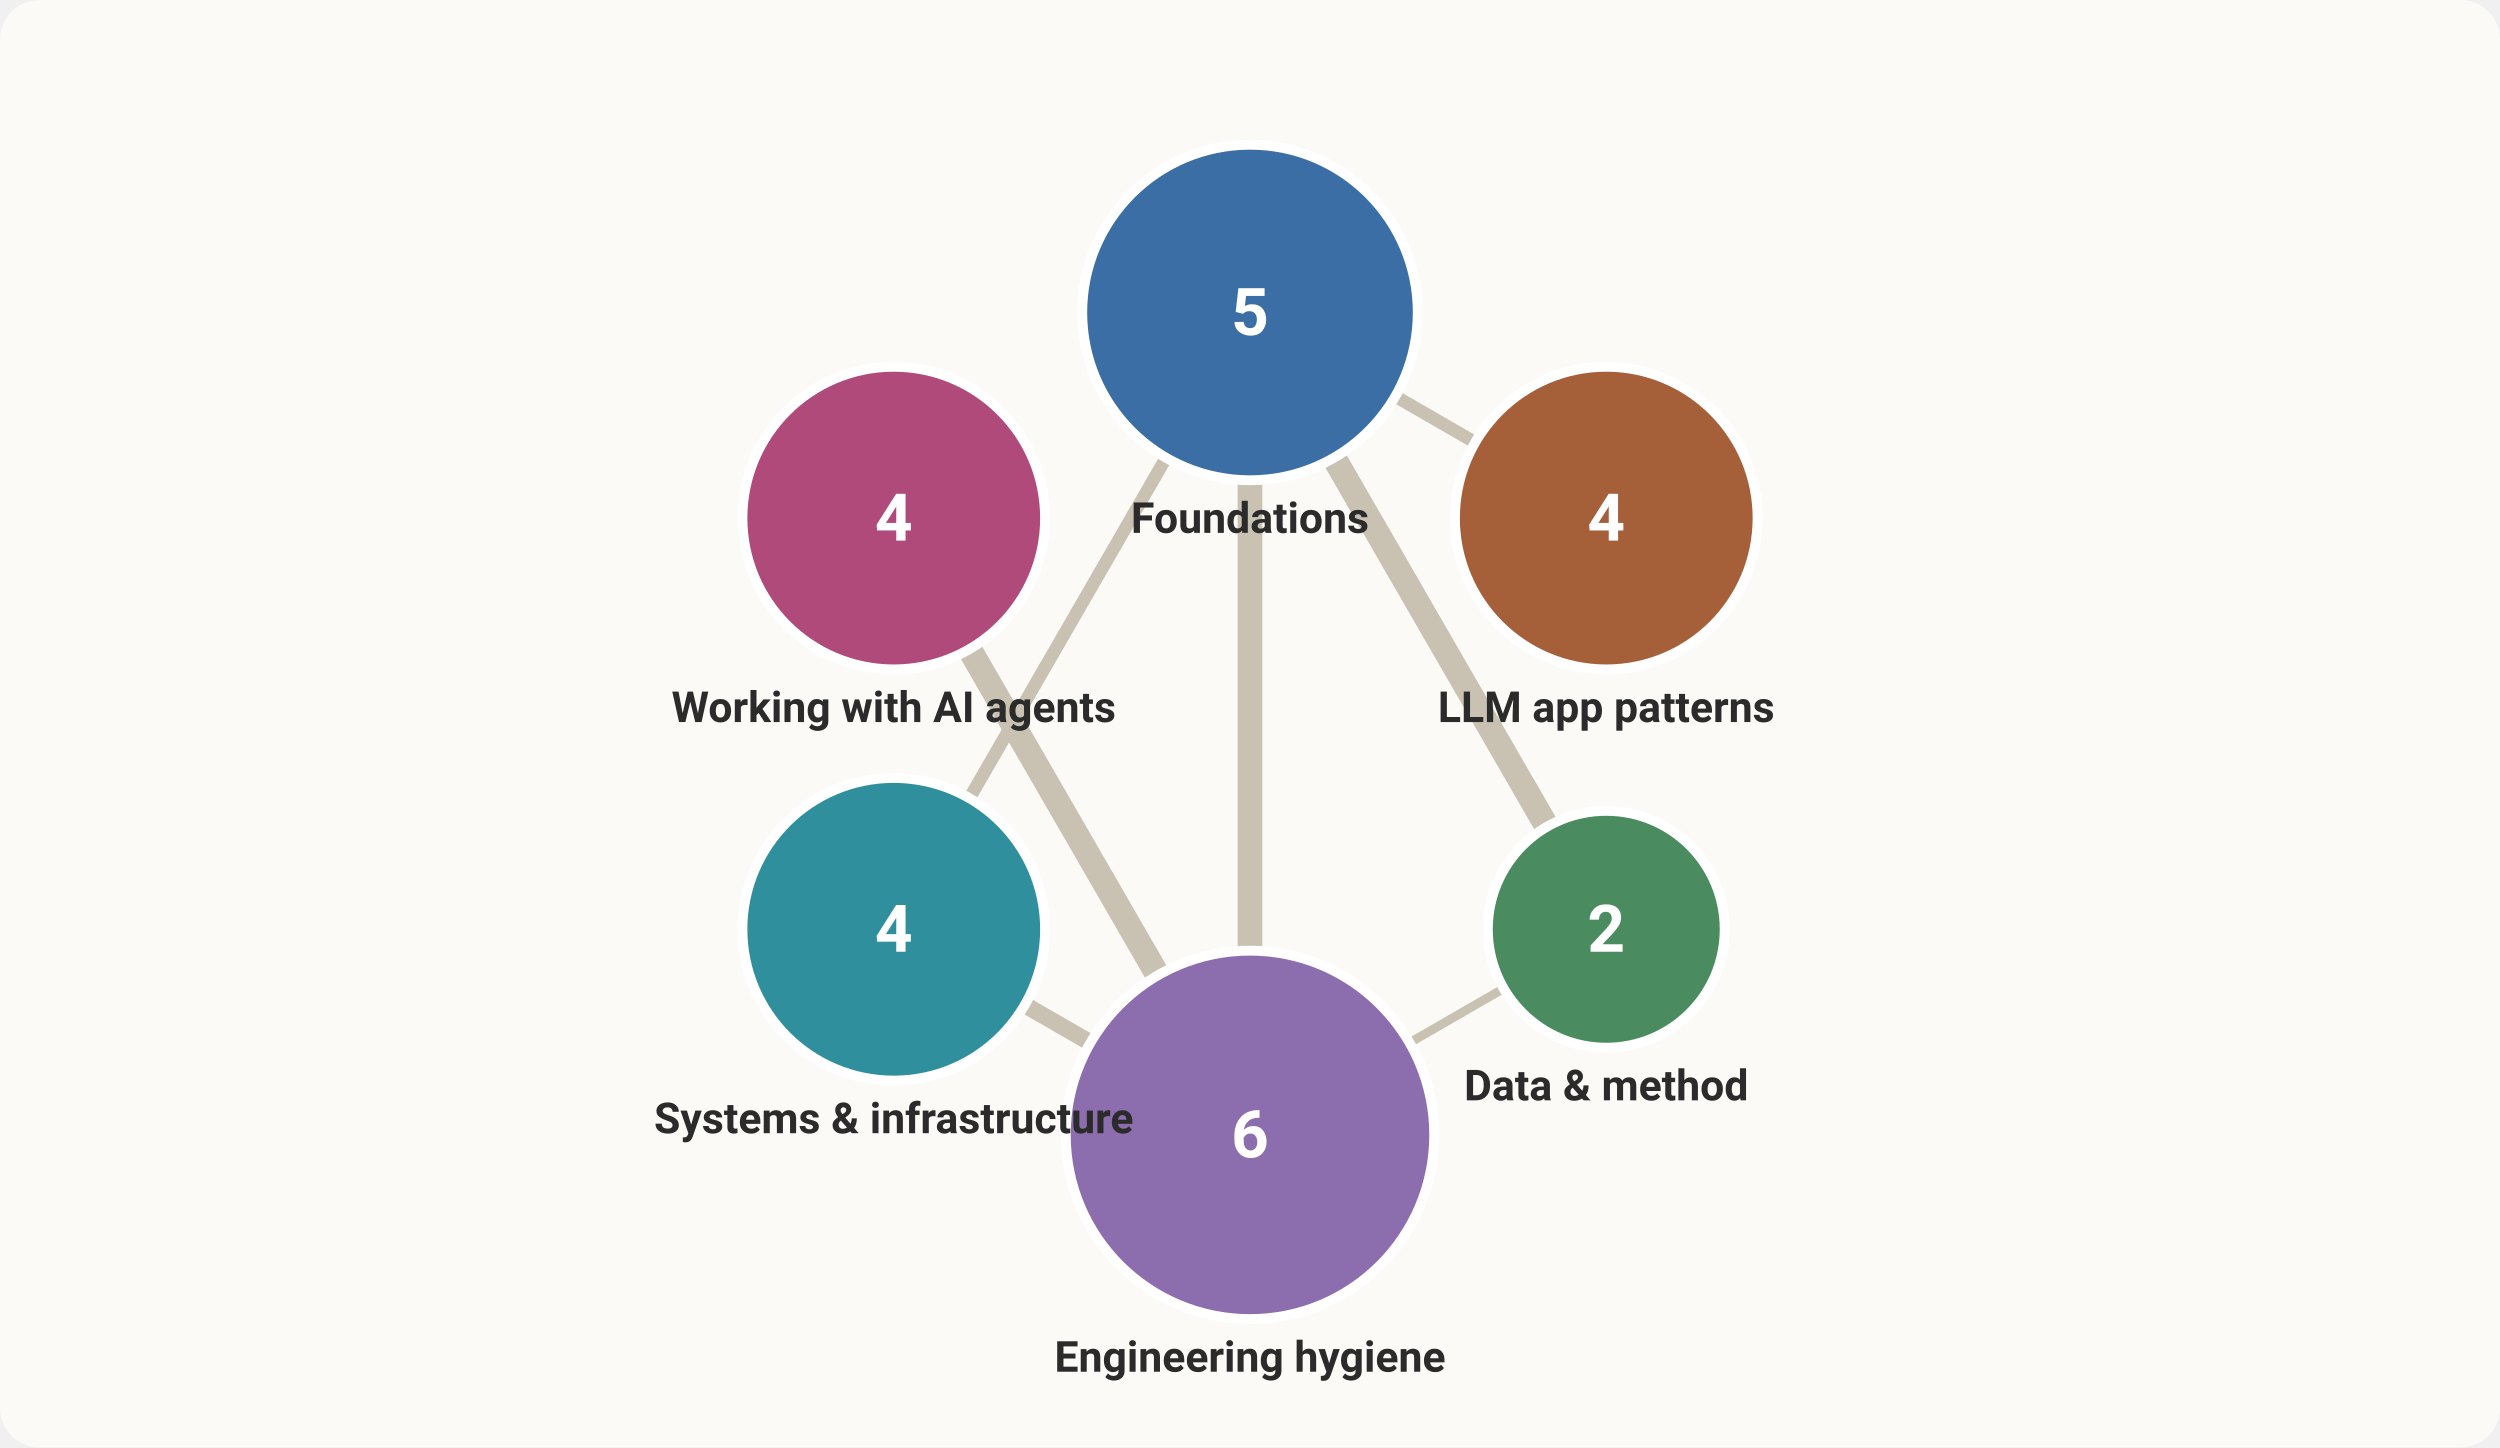
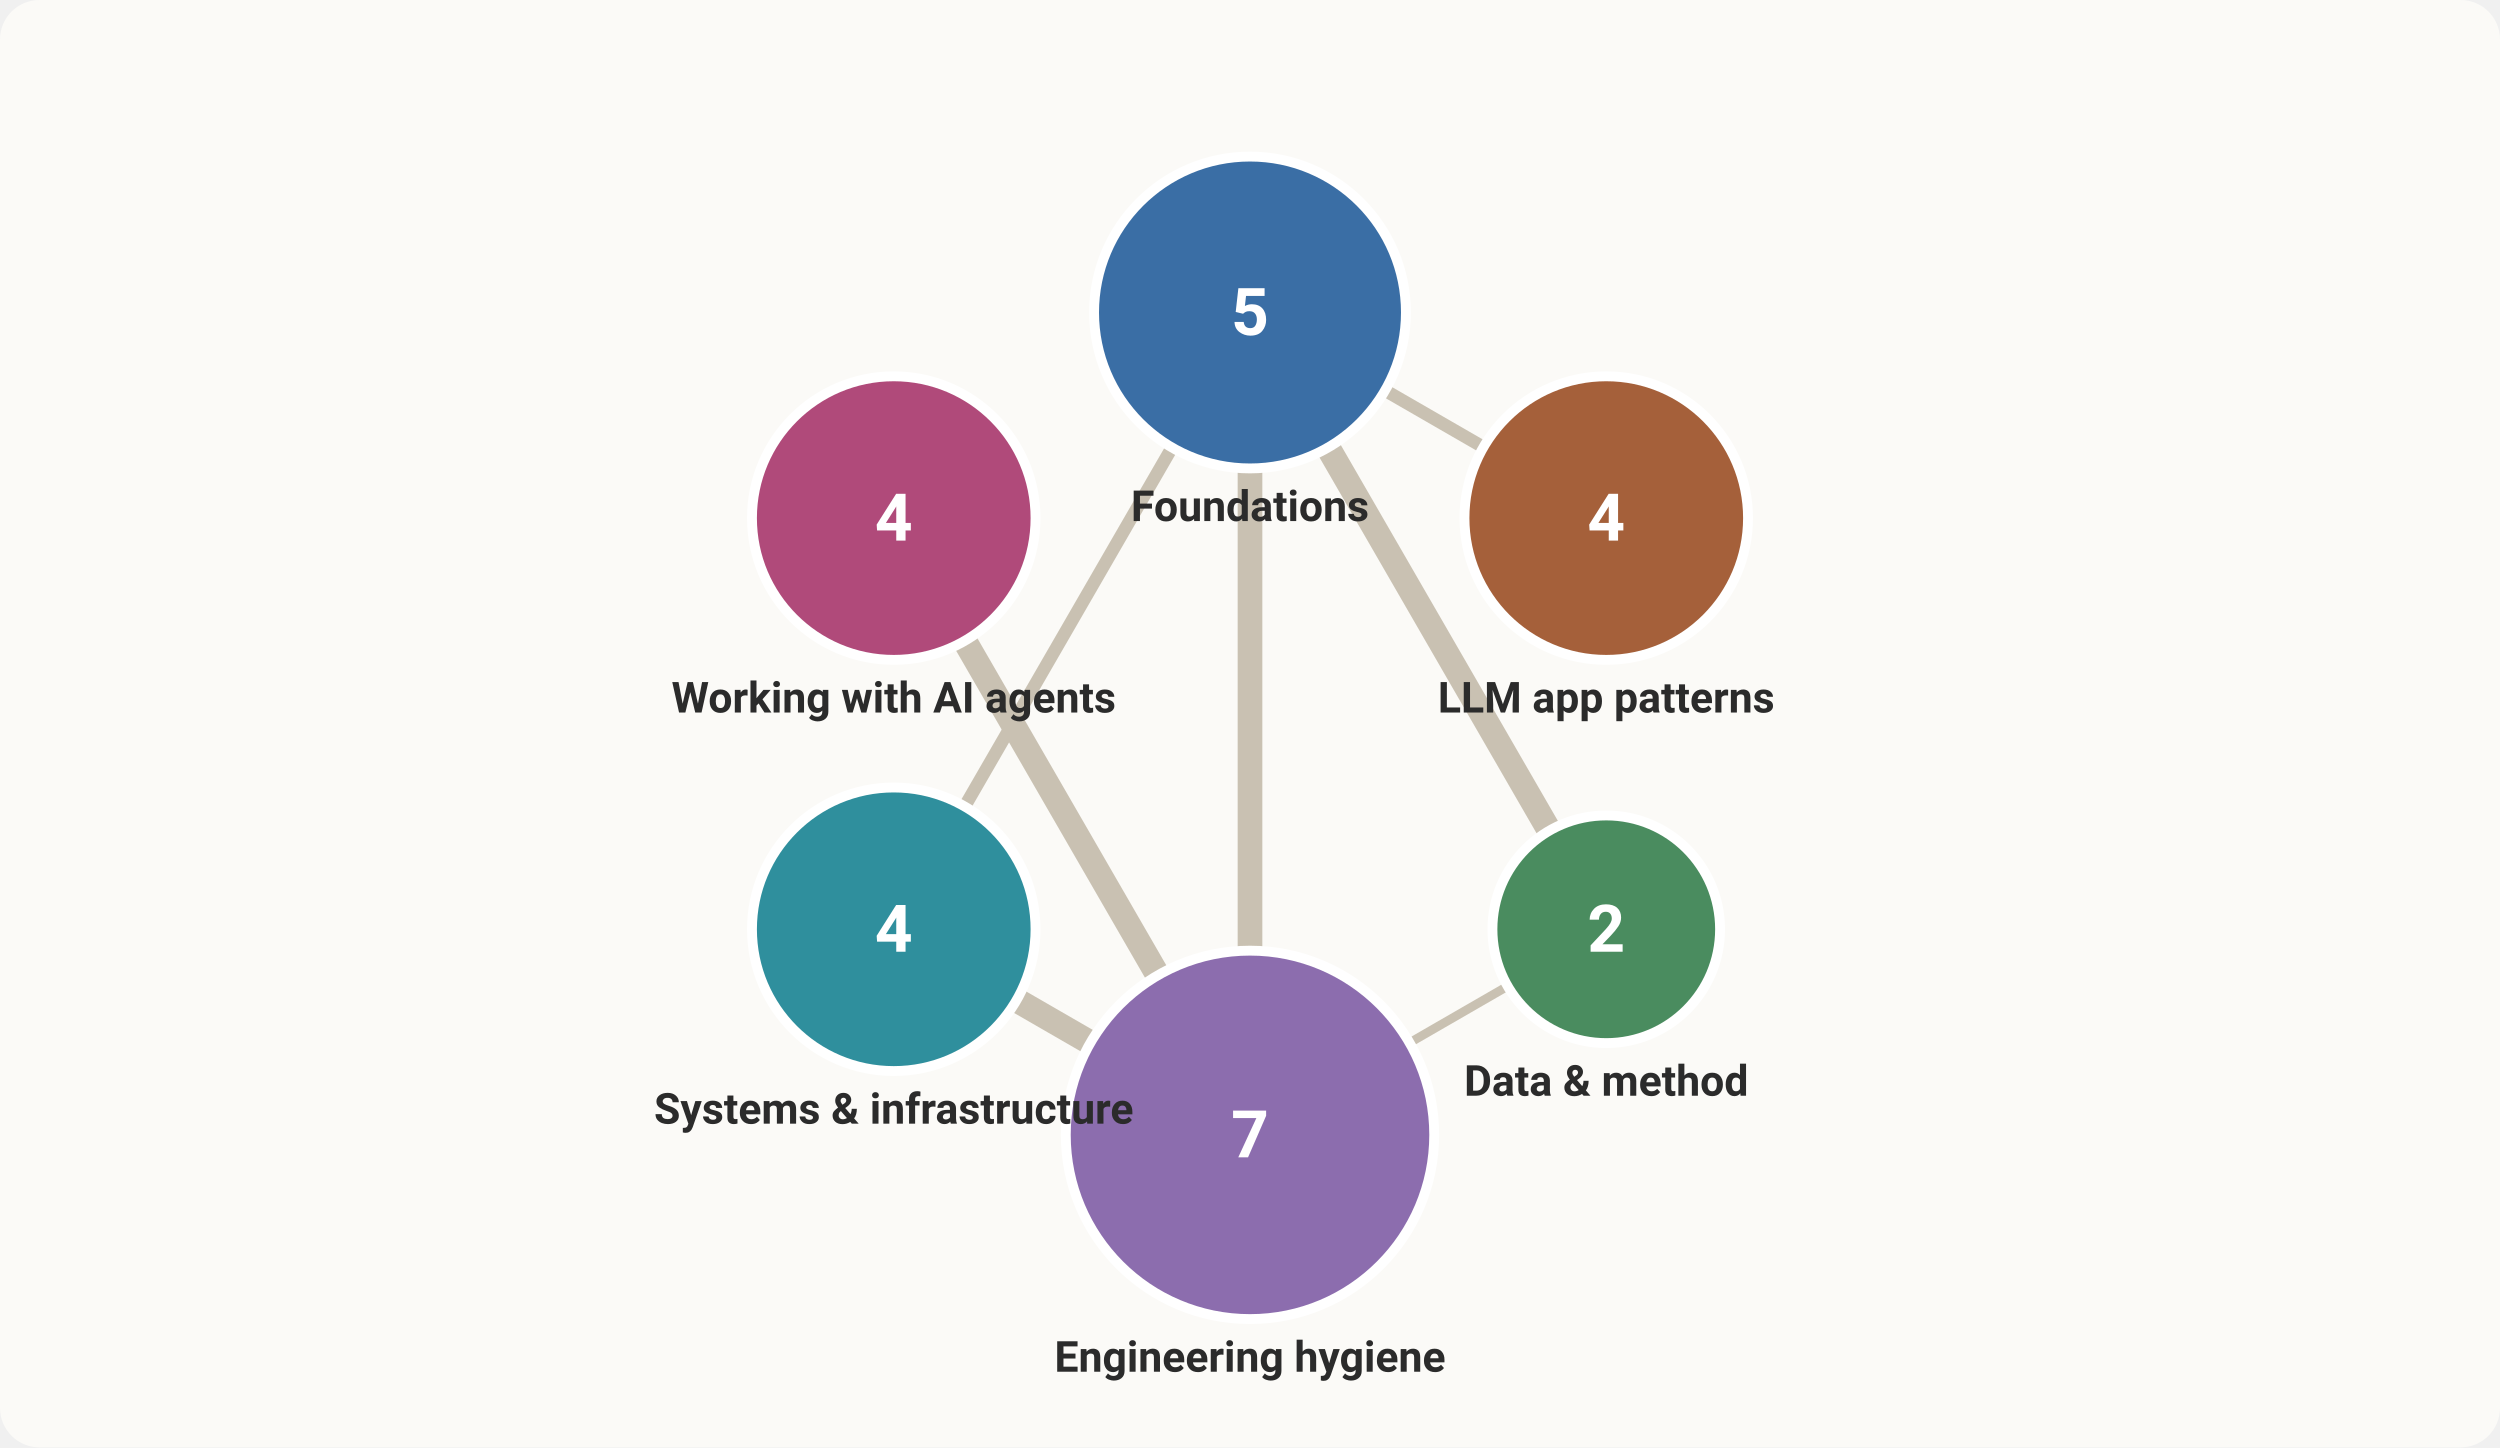
<svg xmlns="http://www.w3.org/2000/svg" viewBox="0 0 760 440" width="760" height="440" role="img" aria-labelledby="title desc" font-family="-apple-system,Segoe UI,Roboto,Helvetica,Arial,sans-serif">
  <rect x="0" y="0" width="760" height="440" rx="12" fill="#fbfaf7" />
  <line x1="488.3" y1="282.5" x2="380.0" y2="345.0" stroke="#c9c1b2" stroke-width="2.7" stroke-linecap="round" />
  <line x1="488.3" y1="282.5" x2="380.0" y2="95.0" stroke="#c9c1b2" stroke-width="7.5" stroke-linecap="round" />
  <line x1="380.0" y1="345.0" x2="380.0" y2="95.0" stroke="#c9c1b2" stroke-width="7.5" stroke-linecap="round" />
-   <line x1="380.0" y1="345.0" x2="271.7" y2="282.5" stroke="#c9c1b2" stroke-width="5.1" stroke-linecap="round" />
+   <line x1="380.0" y1="345.0" x2="271.7" y2="282.5" stroke="#c9c1b2" stroke-width="7.5" stroke-linecap="round" />
  <line x1="380.0" y1="345.0" x2="271.7" y2="157.5" stroke="#c9c1b2" stroke-width="7.5" stroke-linecap="round" />
  <line x1="380.0" y1="95.0" x2="488.3" y2="157.5" stroke="#c9c1b2" stroke-width="3.9" stroke-linecap="round" />
  <line x1="380.0" y1="95.0" x2="271.7" y2="282.5" stroke="#c9c1b2" stroke-width="3.9" stroke-linecap="round" />
-   <circle cx="380.0" cy="95.0" r="51.0" fill="#3a6ea5" stroke="#fff" stroke-width="3" />
+   <circle cx="380.0" cy="95.0" r="47.4" fill="#3a6ea5" stroke="#fff" stroke-width="3" />
  <text x="380.0" y="95.0" text-anchor="middle" dominant-baseline="central" fill="#fff" font-weight="700" font-size="20">5</text>
-   <text x="380.0" y="162.0" text-anchor="middle" fill="#2b2b2b" font-size="13" font-weight="600">Foundations</text>
-   <circle cx="488.3" cy="157.5" r="46.0" fill="#a5603a" stroke="#fff" stroke-width="3" />
+   <text x="380.0" y="158.4" text-anchor="middle" fill="#2b2b2b" font-size="13" font-weight="600">Foundations</text>
+   <circle cx="488.3" cy="157.5" r="43.1" fill="#a5603a" stroke="#fff" stroke-width="3" />
  <text x="488.3" y="157.5" text-anchor="middle" dominant-baseline="central" fill="#fff" font-weight="700" font-size="20">4</text>
-   <text x="488.3" y="219.5" text-anchor="middle" fill="#2b2b2b" font-size="13" font-weight="600">LLM app patterns</text>
-   <circle cx="488.3" cy="282.5" r="36.0" fill="#4a8c5f" stroke="#fff" stroke-width="3" />
+   <text x="488.3" y="216.6" text-anchor="middle" fill="#2b2b2b" font-size="13" font-weight="600">LLM app patterns</text>
+   <circle cx="488.3" cy="282.5" r="34.6" fill="#4a8c5f" stroke="#fff" stroke-width="3" />
  <text x="488.3" y="282.5" text-anchor="middle" dominant-baseline="central" fill="#fff" font-weight="700" font-size="20">2</text>
-   <text x="488.3" y="334.5" text-anchor="middle" fill="#2b2b2b" font-size="13" font-weight="600">Data &amp; method</text>
+   <text x="488.3" y="333.1" text-anchor="middle" fill="#2b2b2b" font-size="13" font-weight="600">Data &amp; method</text>
  <circle cx="380.0" cy="345.0" r="56.0" fill="#8c6dae" stroke="#fff" stroke-width="3" />
-   <text x="380.0" y="345.0" text-anchor="middle" dominant-baseline="central" fill="#fff" font-weight="700" font-size="20">6</text>
+   <text x="380.0" y="345.0" text-anchor="middle" dominant-baseline="central" fill="#fff" font-weight="700" font-size="20">7</text>
  <text x="380.0" y="417.0" text-anchor="middle" fill="#2b2b2b" font-size="13" font-weight="600">Engineering hygiene</text>
-   <circle cx="271.7" cy="282.5" r="46.0" fill="#2f8f9d" stroke="#fff" stroke-width="3" />
+   <circle cx="271.7" cy="282.5" r="43.1" fill="#2f8f9d" stroke="#fff" stroke-width="3" />
  <text x="271.7" y="282.5" text-anchor="middle" dominant-baseline="central" fill="#fff" font-weight="700" font-size="20">4</text>
-   <text x="271.7" y="344.5" text-anchor="middle" fill="#2b2b2b" font-size="13" font-weight="600">Systems &amp; infrastructure</text>
-   <circle cx="271.7" cy="157.5" r="46.0" fill="#b04a7a" stroke="#fff" stroke-width="3" />
+   <text x="271.7" y="341.6" text-anchor="middle" fill="#2b2b2b" font-size="13" font-weight="600">Systems &amp; infrastructure</text>
+   <circle cx="271.7" cy="157.5" r="43.1" fill="#b04a7a" stroke="#fff" stroke-width="3" />
  <text x="271.7" y="157.5" text-anchor="middle" dominant-baseline="central" fill="#fff" font-weight="700" font-size="20">4</text>
-   <text x="271.7" y="219.5" text-anchor="middle" fill="#2b2b2b" font-size="13" font-weight="600">Working with AI agents</text>
+   <text x="271.7" y="216.6" text-anchor="middle" fill="#2b2b2b" font-size="13" font-weight="600">Working with AI agents</text>
</svg>
